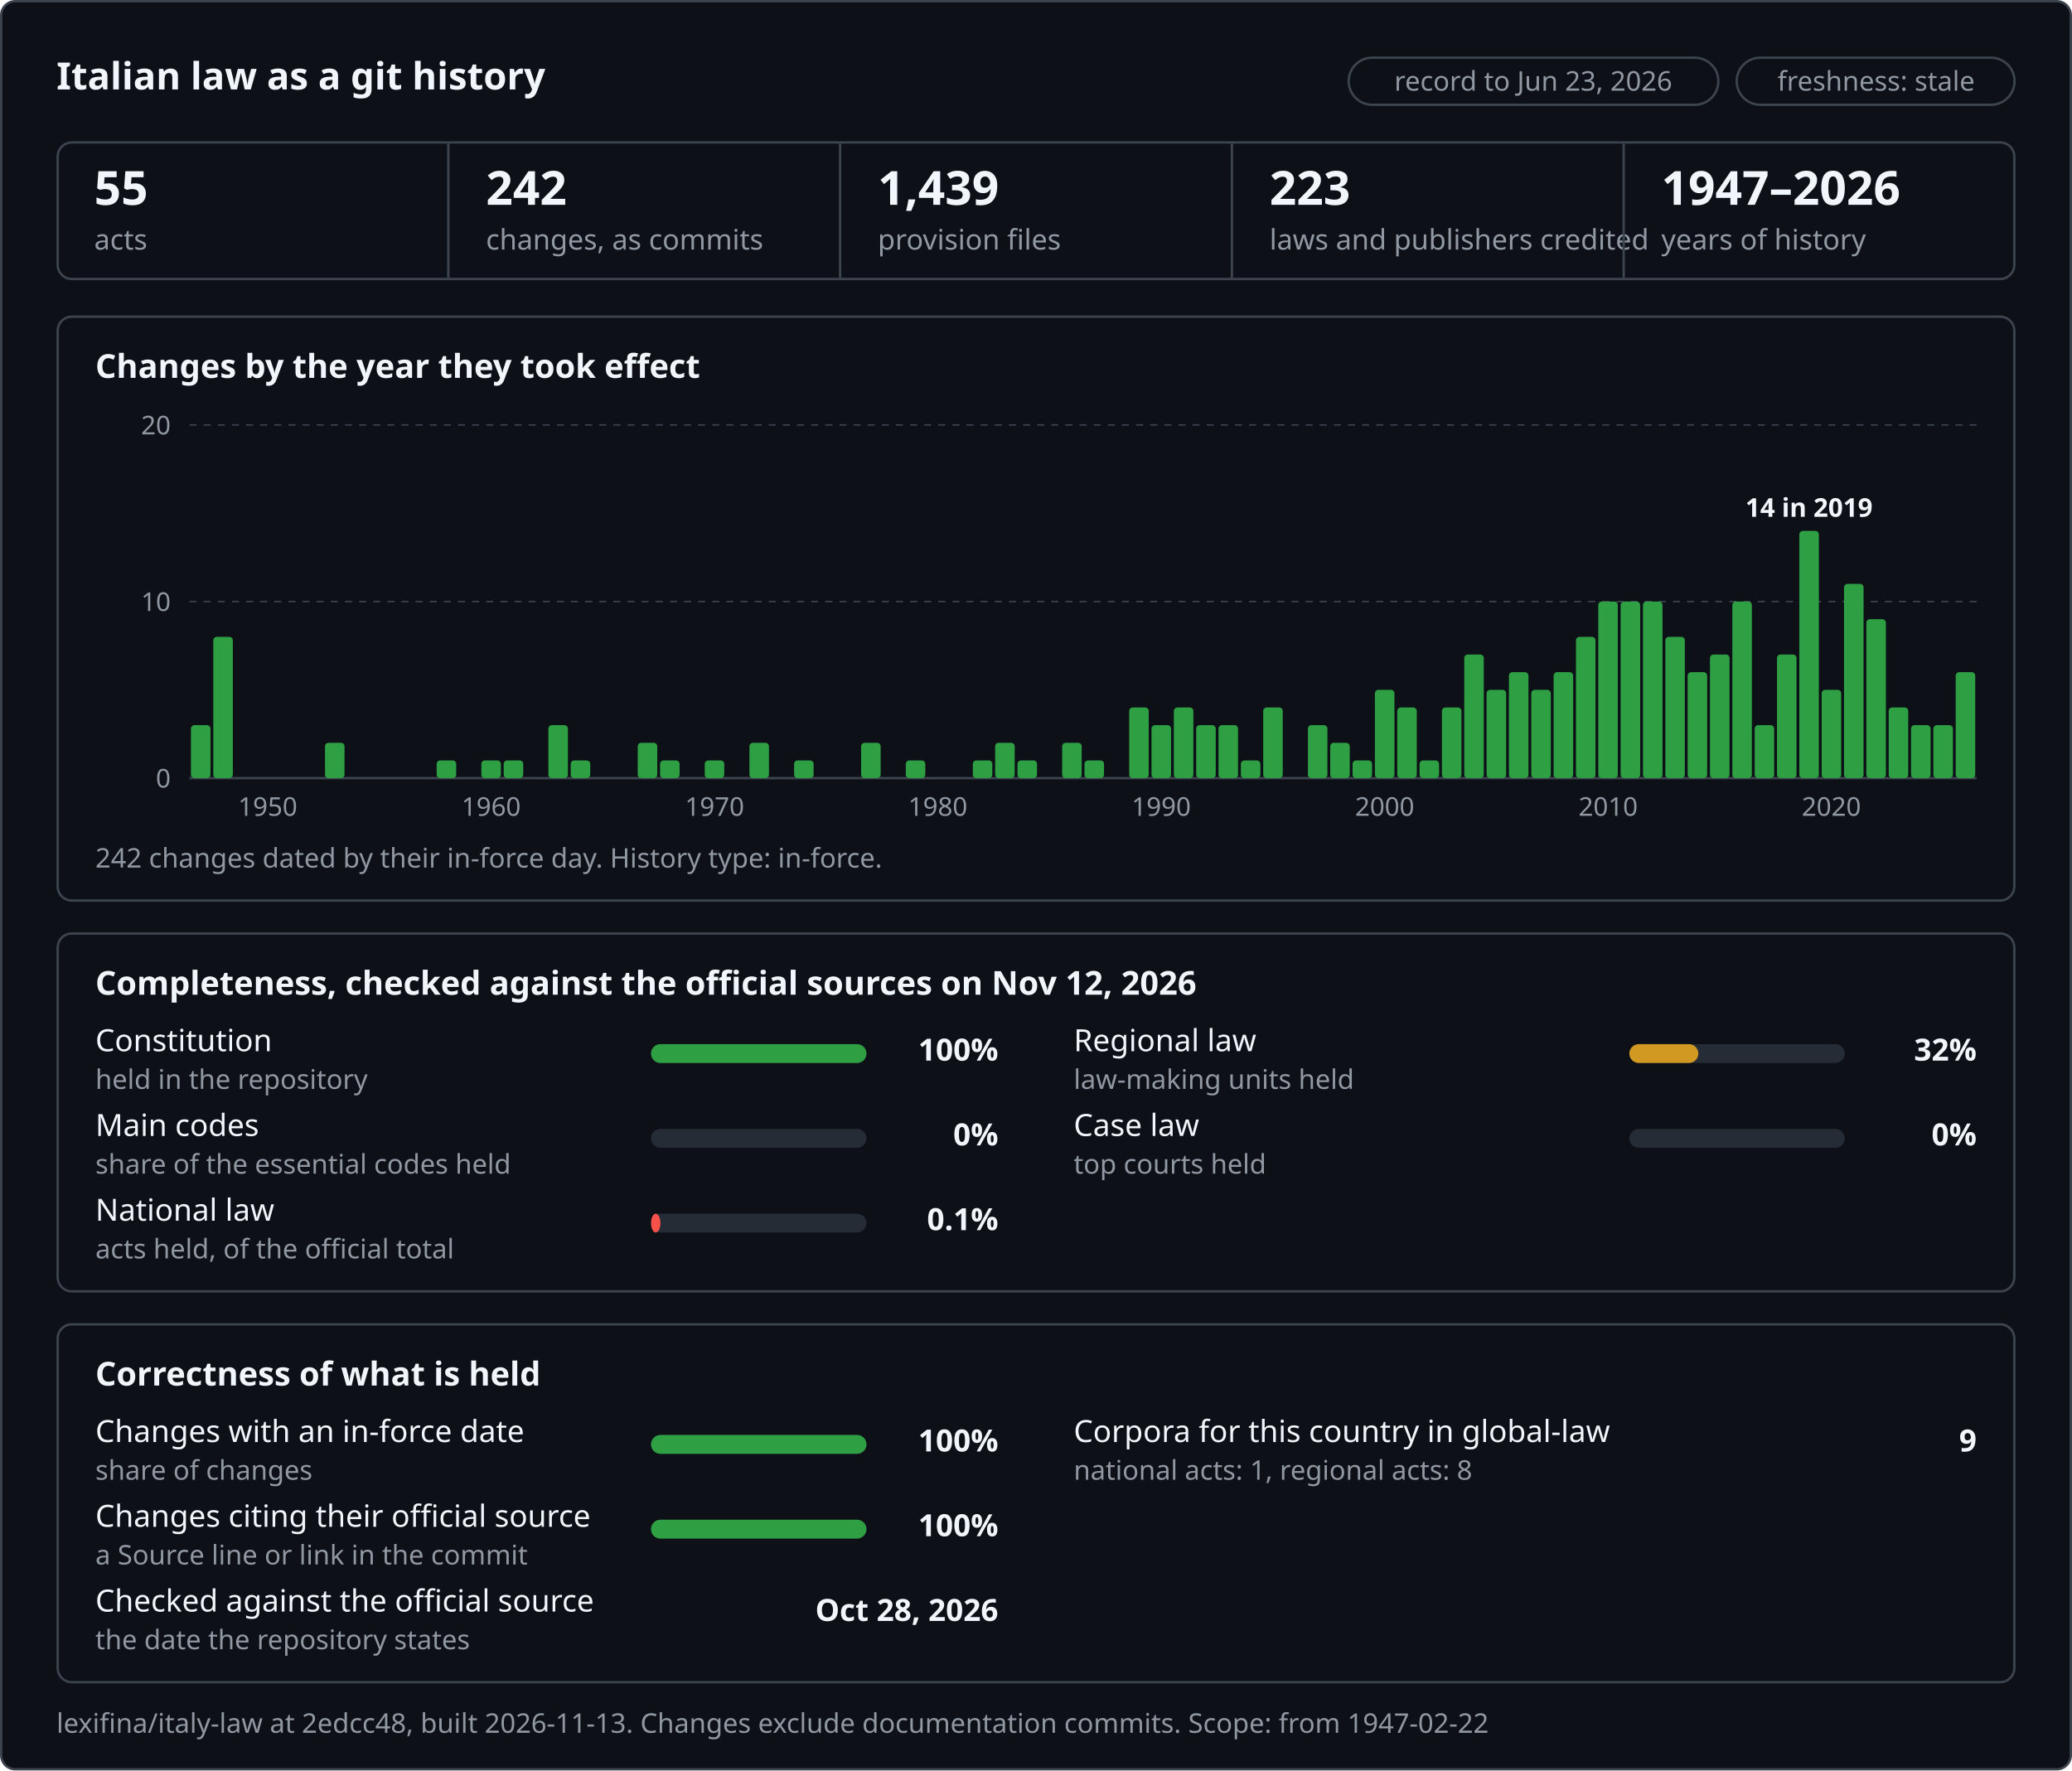
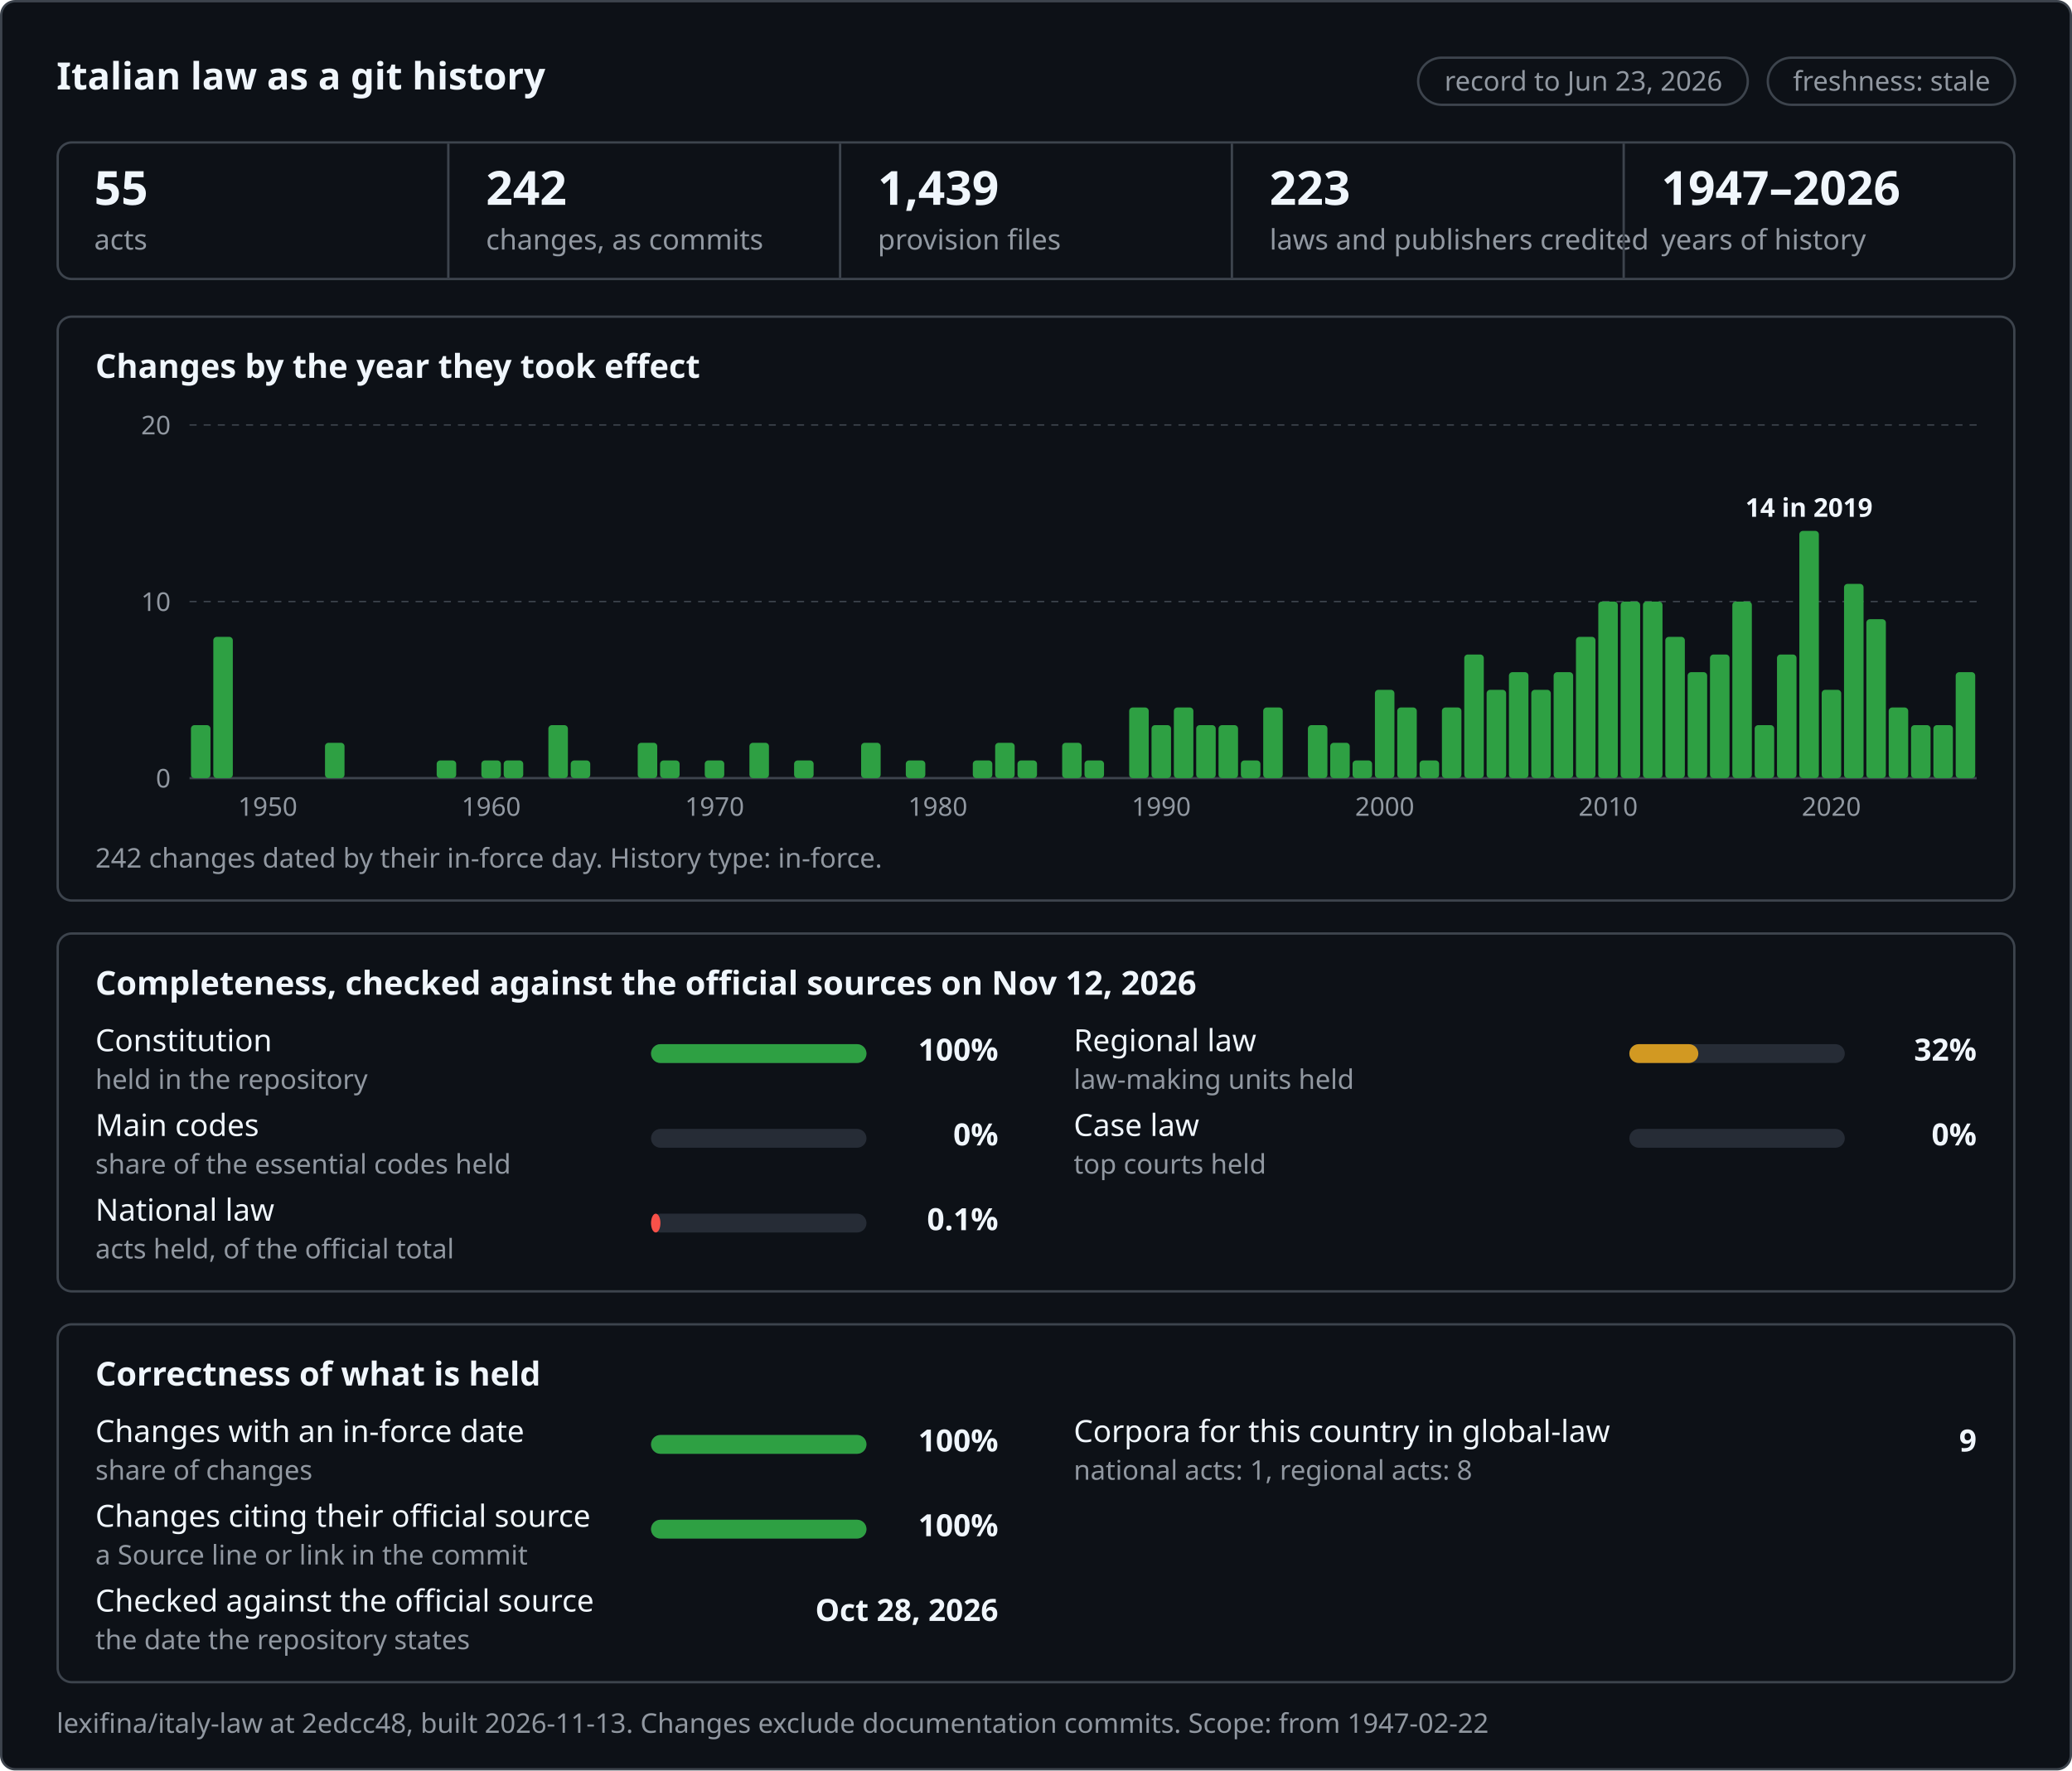
<svg xmlns="http://www.w3.org/2000/svg" width="880" height="752" viewBox="0 0 880 752" font-family="-apple-system,BlinkMacSystemFont,Segoe UI,Noto Sans,Helvetica,Arial,sans-serif">
  <rect x="0.5" y="0.5" width="879" height="751" rx="6" fill="#0d1117" stroke="#3d444d" />
  <text x="24" y="38" font-size="16" font-weight="600" fill="#f0f6fc">Italian law as a git history</text>
-   <rect x="572.8" y="24.5" width="157" height="20" rx="10" fill="none" stroke="#3d444d" />
-   <text x="651.2" y="38.5" font-size="11.5" font-weight="500" text-anchor="middle" fill="#9198a1">record to Jun 23, 2026</text>
-   <rect x="737.6" y="24.5" width="118" height="20" rx="10" fill="none" stroke="#3d444d" />
-   <text x="796.8" y="38.5" font-size="11.5" font-weight="500" text-anchor="middle" fill="#9198a1">freshness: stale</text>
+   <rect x="602.3" y="24.5" width="140" height="20" rx="10" fill="none" stroke="#3d444d" />
+   <text x="672.5" y="38.5" font-size="11.5" font-weight="500" text-anchor="middle" fill="#9198a1">record to Jun 23, 2026</text>
+   <rect x="750.8" y="24.5" width="105" height="20" rx="10" fill="none" stroke="#3d444d" />
+   <text x="803.4" y="38.5" font-size="11.5" font-weight="500" text-anchor="middle" fill="#9198a1">freshness: stale</text>
  <rect x="24.5" y="60.5" width="831" height="58" rx="6" fill="#0d1117" stroke="#3d444d" />
  <text x="40.0" y="87" font-size="20" font-weight="600" fill="#f0f6fc">55</text>
  <text x="40.0" y="106" font-size="12" fill="#9198a1">acts</text>
  <line x1="190.4" y1="61" x2="190.4" y2="118" stroke="#3d444d" />
  <text x="206.4" y="87" font-size="20" font-weight="600" fill="#f0f6fc">242</text>
  <text x="206.4" y="106" font-size="12" fill="#9198a1">changes, as commits</text>
  <line x1="356.8" y1="61" x2="356.8" y2="118" stroke="#3d444d" />
  <text x="372.8" y="87" font-size="20" font-weight="600" fill="#f0f6fc">1,439</text>
  <text x="372.8" y="106" font-size="12" fill="#9198a1">provision files</text>
  <line x1="523.2" y1="61" x2="523.2" y2="118" stroke="#3d444d" />
  <text x="539.2" y="87" font-size="20" font-weight="600" fill="#f0f6fc">223</text>
-   <text x="539.2" y="106" font-size="12" fill="#9198a1">laws and publishers credited</text>
+   <text x="539.2" y="106" font-size="12" fill="#9198a1" textLength="142" lengthAdjust="spacingAndGlyphs">laws and publishers credited</text>
  <line x1="689.6" y1="61" x2="689.6" y2="118" stroke="#3d444d" />
  <text x="705.6" y="87" font-size="20" font-weight="600" fill="#f0f6fc">1947–2026</text>
  <text x="705.6" y="106" font-size="12" fill="#9198a1">years of history</text>
  <rect x="24.5" y="134.5" width="831" height="248" rx="6" fill="#0d1117" stroke="#3d444d" />
  <text x="40.5" y="160.5" font-size="14" font-weight="600" fill="#f0f6fc">Changes by the year they took effect</text>
  <line x1="80.5" y1="330.5" x2="839.5" y2="330.5" stroke="#3d444d" stroke-width="1" />
  <text x="72.5" y="334.5" font-size="11" text-anchor="end" fill="#9198a1">0</text>
  <line x1="80.5" y1="255.5" x2="839.5" y2="255.5" stroke="#3d444d" stroke-width="0.6" stroke-dasharray="3 3" />
  <text x="72.5" y="259.5" font-size="11" text-anchor="end" fill="#9198a1">10</text>
  <line x1="80.5" y1="180.5" x2="839.5" y2="180.5" stroke="#3d444d" stroke-width="0.6" stroke-dasharray="3 3" />
  <text x="72.5" y="184.5" font-size="11" text-anchor="end" fill="#9198a1">20</text>
  <rect x="81.10" y="308.0" width="8.29" height="22.5" rx="1.5" fill="#2ea043" />
  <rect x="90.59" y="270.5" width="8.29" height="60.0" rx="1.5" fill="#2ea043" />
  <text x="113.7" y="346.5" font-size="11" text-anchor="middle" fill="#9198a1">1950</text>
  <rect x="138.03" y="315.5" width="8.29" height="15.0" rx="1.5" fill="#2ea043" />
  <rect x="185.46" y="323.0" width="8.29" height="7.5" rx="1.5" fill="#2ea043" />
  <rect x="204.44" y="323.0" width="8.29" height="7.5" rx="1.5" fill="#2ea043" />
  <text x="208.6" y="346.5" font-size="11" text-anchor="middle" fill="#9198a1">1960</text>
  <rect x="213.93" y="323.0" width="8.29" height="7.5" rx="1.5" fill="#2ea043" />
  <rect x="232.90" y="308.0" width="8.29" height="22.5" rx="1.5" fill="#2ea043" />
  <rect x="242.39" y="323.0" width="8.29" height="7.5" rx="1.5" fill="#2ea043" />
  <rect x="270.85" y="315.5" width="8.29" height="15.0" rx="1.5" fill="#2ea043" />
  <rect x="280.34" y="323.0" width="8.29" height="7.5" rx="1.5" fill="#2ea043" />
  <rect x="299.31" y="323.0" width="8.29" height="7.5" rx="1.5" fill="#2ea043" />
  <text x="303.5" y="346.5" font-size="11" text-anchor="middle" fill="#9198a1">1970</text>
  <rect x="318.29" y="315.5" width="8.29" height="15.0" rx="1.5" fill="#2ea043" />
  <rect x="337.26" y="323.0" width="8.29" height="7.5" rx="1.5" fill="#2ea043" />
  <rect x="365.73" y="315.5" width="8.29" height="15.0" rx="1.5" fill="#2ea043" />
  <rect x="384.70" y="323.0" width="8.29" height="7.5" rx="1.5" fill="#2ea043" />
  <text x="398.3" y="346.5" font-size="11" text-anchor="middle" fill="#9198a1">1980</text>
  <rect x="413.16" y="323.0" width="8.29" height="7.5" rx="1.5" fill="#2ea043" />
  <rect x="422.65" y="315.5" width="8.29" height="15.0" rx="1.5" fill="#2ea043" />
  <rect x="432.14" y="323.0" width="8.29" height="7.5" rx="1.5" fill="#2ea043" />
  <rect x="451.11" y="315.5" width="8.29" height="15.0" rx="1.5" fill="#2ea043" />
  <rect x="460.60" y="323.0" width="8.29" height="7.5" rx="1.5" fill="#2ea043" />
  <rect x="479.58" y="300.5" width="8.29" height="30.0" rx="1.5" fill="#2ea043" />
  <rect x="489.06" y="308.0" width="8.29" height="22.5" rx="1.5" fill="#2ea043" />
  <text x="493.2" y="346.5" font-size="11" text-anchor="middle" fill="#9198a1">1990</text>
  <rect x="498.55" y="300.5" width="8.29" height="30.0" rx="1.5" fill="#2ea043" />
  <rect x="508.04" y="308.0" width="8.29" height="22.5" rx="1.5" fill="#2ea043" />
  <rect x="517.52" y="308.0" width="8.29" height="22.5" rx="1.5" fill="#2ea043" />
  <rect x="527.01" y="323.0" width="8.29" height="7.5" rx="1.5" fill="#2ea043" />
  <rect x="536.50" y="300.5" width="8.29" height="30.0" rx="1.5" fill="#2ea043" />
  <rect x="555.48" y="308.0" width="8.29" height="22.5" rx="1.5" fill="#2ea043" />
  <rect x="564.96" y="315.5" width="8.29" height="15.0" rx="1.5" fill="#2ea043" />
  <rect x="574.45" y="323.0" width="8.29" height="7.5" rx="1.5" fill="#2ea043" />
  <rect x="583.94" y="293.0" width="8.29" height="37.5" rx="1.5" fill="#2ea043" />
  <text x="588.1" y="346.5" font-size="11" text-anchor="middle" fill="#9198a1">2000</text>
  <rect x="593.43" y="300.5" width="8.29" height="30.0" rx="1.5" fill="#2ea043" />
  <rect x="602.91" y="323.0" width="8.29" height="7.5" rx="1.5" fill="#2ea043" />
  <rect x="612.40" y="300.5" width="8.29" height="30.0" rx="1.5" fill="#2ea043" />
  <rect x="621.89" y="278.0" width="8.29" height="52.5" rx="1.5" fill="#2ea043" />
  <rect x="631.38" y="293.0" width="8.29" height="37.5" rx="1.5" fill="#2ea043" />
  <rect x="640.86" y="285.5" width="8.29" height="45.0" rx="1.5" fill="#2ea043" />
  <rect x="650.35" y="293.0" width="8.29" height="37.5" rx="1.5" fill="#2ea043" />
  <rect x="659.84" y="285.5" width="8.29" height="45.0" rx="1.5" fill="#2ea043" />
  <rect x="669.33" y="270.5" width="8.29" height="60.0" rx="1.5" fill="#2ea043" />
  <rect x="678.81" y="255.5" width="8.29" height="75.0" rx="1.5" fill="#2ea043" />
  <text x="683.0" y="346.5" font-size="11" text-anchor="middle" fill="#9198a1">2010</text>
  <rect x="688.30" y="255.5" width="8.29" height="75.0" rx="1.5" fill="#2ea043" />
  <rect x="697.79" y="255.5" width="8.29" height="75.0" rx="1.5" fill="#2ea043" />
  <rect x="707.28" y="270.5" width="8.29" height="60.0" rx="1.5" fill="#2ea043" />
  <rect x="716.76" y="285.5" width="8.29" height="45.0" rx="1.5" fill="#2ea043" />
  <rect x="726.25" y="278.0" width="8.29" height="52.5" rx="1.5" fill="#2ea043" />
  <rect x="735.74" y="255.5" width="8.29" height="75.0" rx="1.5" fill="#2ea043" />
  <rect x="745.23" y="308.0" width="8.29" height="22.5" rx="1.5" fill="#2ea043" />
  <rect x="754.71" y="278.0" width="8.29" height="52.5" rx="1.5" fill="#2ea043" />
  <rect x="764.20" y="225.5" width="8.29" height="105.0" rx="1.5" fill="#2ea043" />
  <text x="768.3" y="219.5" font-size="11" font-weight="600" text-anchor="middle" fill="#f0f6fc">14 in 2019</text>
  <rect x="773.69" y="293.0" width="8.29" height="37.5" rx="1.5" fill="#2ea043" />
  <text x="777.8" y="346.5" font-size="11" text-anchor="middle" fill="#9198a1">2020</text>
  <rect x="783.18" y="248.0" width="8.29" height="82.5" rx="1.5" fill="#2ea043" />
  <rect x="792.66" y="263.0" width="8.29" height="67.5" rx="1.5" fill="#2ea043" />
  <rect x="802.15" y="300.5" width="8.29" height="30.0" rx="1.5" fill="#2ea043" />
  <rect x="811.64" y="308.0" width="8.29" height="22.5" rx="1.5" fill="#2ea043" />
  <rect x="821.13" y="308.0" width="8.29" height="22.5" rx="1.5" fill="#2ea043" />
  <rect x="830.61" y="285.5" width="8.29" height="45.0" rx="1.5" fill="#2ea043" />
  <text x="40.5" y="368.5" font-size="11.5" fill="#9198a1">242 changes dated by their in-force day. History type: in-force.</text>
  <rect x="24.5" y="396.5" width="831" height="152" rx="6" fill="#0d1117" stroke="#3d444d" />
  <text x="40.5" y="422.5" font-size="14" font-weight="600" fill="#f0f6fc">Completeness, checked against the official sources on Nov 12, 2026</text>
  <text x="40.5" y="446.5" font-size="13" fill="#f0f6fc">Constitution</text>
  <text x="40.5" y="462.5" font-size="11.5" fill="#9198a1">held in the repository</text>
  <g>
    <rect x="276.5" y="443.5" width="91.5" height="8" rx="4" fill="#262c36" />
    <rect x="276.5" y="443.5" width="91.5" height="8" rx="4" fill="#2ea043" />
  </g>
  <text x="424.0" y="450.5" font-size="13" font-weight="600" text-anchor="end" fill="#f0f6fc">100%</text>
  <text x="40.5" y="482.5" font-size="13" fill="#f0f6fc">Main codes</text>
  <text x="40.5" y="498.5" font-size="11.5" fill="#9198a1">share of the essential codes held</text>
  <g>
    <rect x="276.5" y="479.5" width="91.5" height="8" rx="4" fill="#262c36" />
  </g>
  <text x="424.0" y="486.5" font-size="13" font-weight="600" text-anchor="end" fill="#f0f6fc">0%</text>
  <text x="40.5" y="518.5" font-size="13" fill="#f0f6fc">National law</text>
  <text x="40.5" y="534.5" font-size="11.5" fill="#9198a1">acts held, of the official total</text>
  <g>
    <rect x="276.5" y="515.5" width="91.5" height="8" rx="4" fill="#262c36" />
    <rect x="276.5" y="515.5" width="4.0" height="8" rx="4" fill="#f85149" />
  </g>
  <text x="424.0" y="522.5" font-size="13" font-weight="600" text-anchor="end" fill="#f0f6fc">0.1%</text>
  <text x="456.0" y="446.5" font-size="13" fill="#f0f6fc">Regional law</text>
  <text x="456.0" y="462.5" font-size="11.5" fill="#9198a1">law-making units held</text>
  <g>
    <rect x="692.0" y="443.5" width="91.5" height="8" rx="4" fill="#262c36" />
    <rect x="692.0" y="443.5" width="29.3" height="8" rx="4" fill="#d29922" />
  </g>
  <text x="839.5" y="450.5" font-size="13" font-weight="600" text-anchor="end" fill="#f0f6fc">32%</text>
  <text x="456.0" y="482.5" font-size="13" fill="#f0f6fc">Case law</text>
  <text x="456.0" y="498.5" font-size="11.5" fill="#9198a1">top courts held</text>
  <g>
    <rect x="692.0" y="479.5" width="91.5" height="8" rx="4" fill="#262c36" />
  </g>
  <text x="839.5" y="486.5" font-size="13" font-weight="600" text-anchor="end" fill="#f0f6fc">0%</text>
  <rect x="24.5" y="562.5" width="831" height="152" rx="6" fill="#0d1117" stroke="#3d444d" />
  <text x="40.5" y="588.5" font-size="14" font-weight="600" fill="#f0f6fc">Correctness of what is held</text>
  <text x="40.5" y="612.5" font-size="13" fill="#f0f6fc">Changes with an in-force date</text>
  <text x="40.5" y="628.5" font-size="11.5" fill="#9198a1">share of changes</text>
  <g>
    <rect x="276.5" y="609.5" width="91.5" height="8" rx="4" fill="#262c36" />
    <rect x="276.5" y="609.5" width="91.5" height="8" rx="4" fill="#2ea043" />
  </g>
  <text x="424.0" y="616.5" font-size="13" font-weight="600" text-anchor="end" fill="#f0f6fc">100%</text>
  <text x="40.5" y="648.5" font-size="13" fill="#f0f6fc">Changes citing their official source</text>
  <text x="40.5" y="664.5" font-size="11.5" fill="#9198a1">a Source line or link in the commit</text>
  <g>
    <rect x="276.5" y="645.5" width="91.5" height="8" rx="4" fill="#262c36" />
    <rect x="276.5" y="645.5" width="91.5" height="8" rx="4" fill="#2ea043" />
  </g>
  <text x="424.0" y="652.5" font-size="13" font-weight="600" text-anchor="end" fill="#f0f6fc">100%</text>
  <text x="40.5" y="684.5" font-size="13" fill="#f0f6fc">Checked against the official source</text>
  <text x="40.5" y="700.5" font-size="11.5" fill="#9198a1">the date the repository states</text>
  <text x="424.0" y="688.5" font-size="13" font-weight="600" text-anchor="end" fill="#f0f6fc">Oct 28, 2026</text>
  <text x="456.0" y="612.5" font-size="13" fill="#f0f6fc">Corpora for this country in global-law</text>
  <text x="456.0" y="628.5" font-size="11.5" fill="#9198a1">national acts: 1, regional acts: 8</text>
  <text x="839.5" y="616.5" font-size="13" font-weight="600" text-anchor="end" fill="#f0f6fc">9</text>
  <text x="24" y="736" font-size="11.5" fill="#9198a1">lexifina/italy-law at 2edcc48, built 2026-11-13. Changes exclude documentation commits. Scope: from 1947-02-22</text>
</svg>
